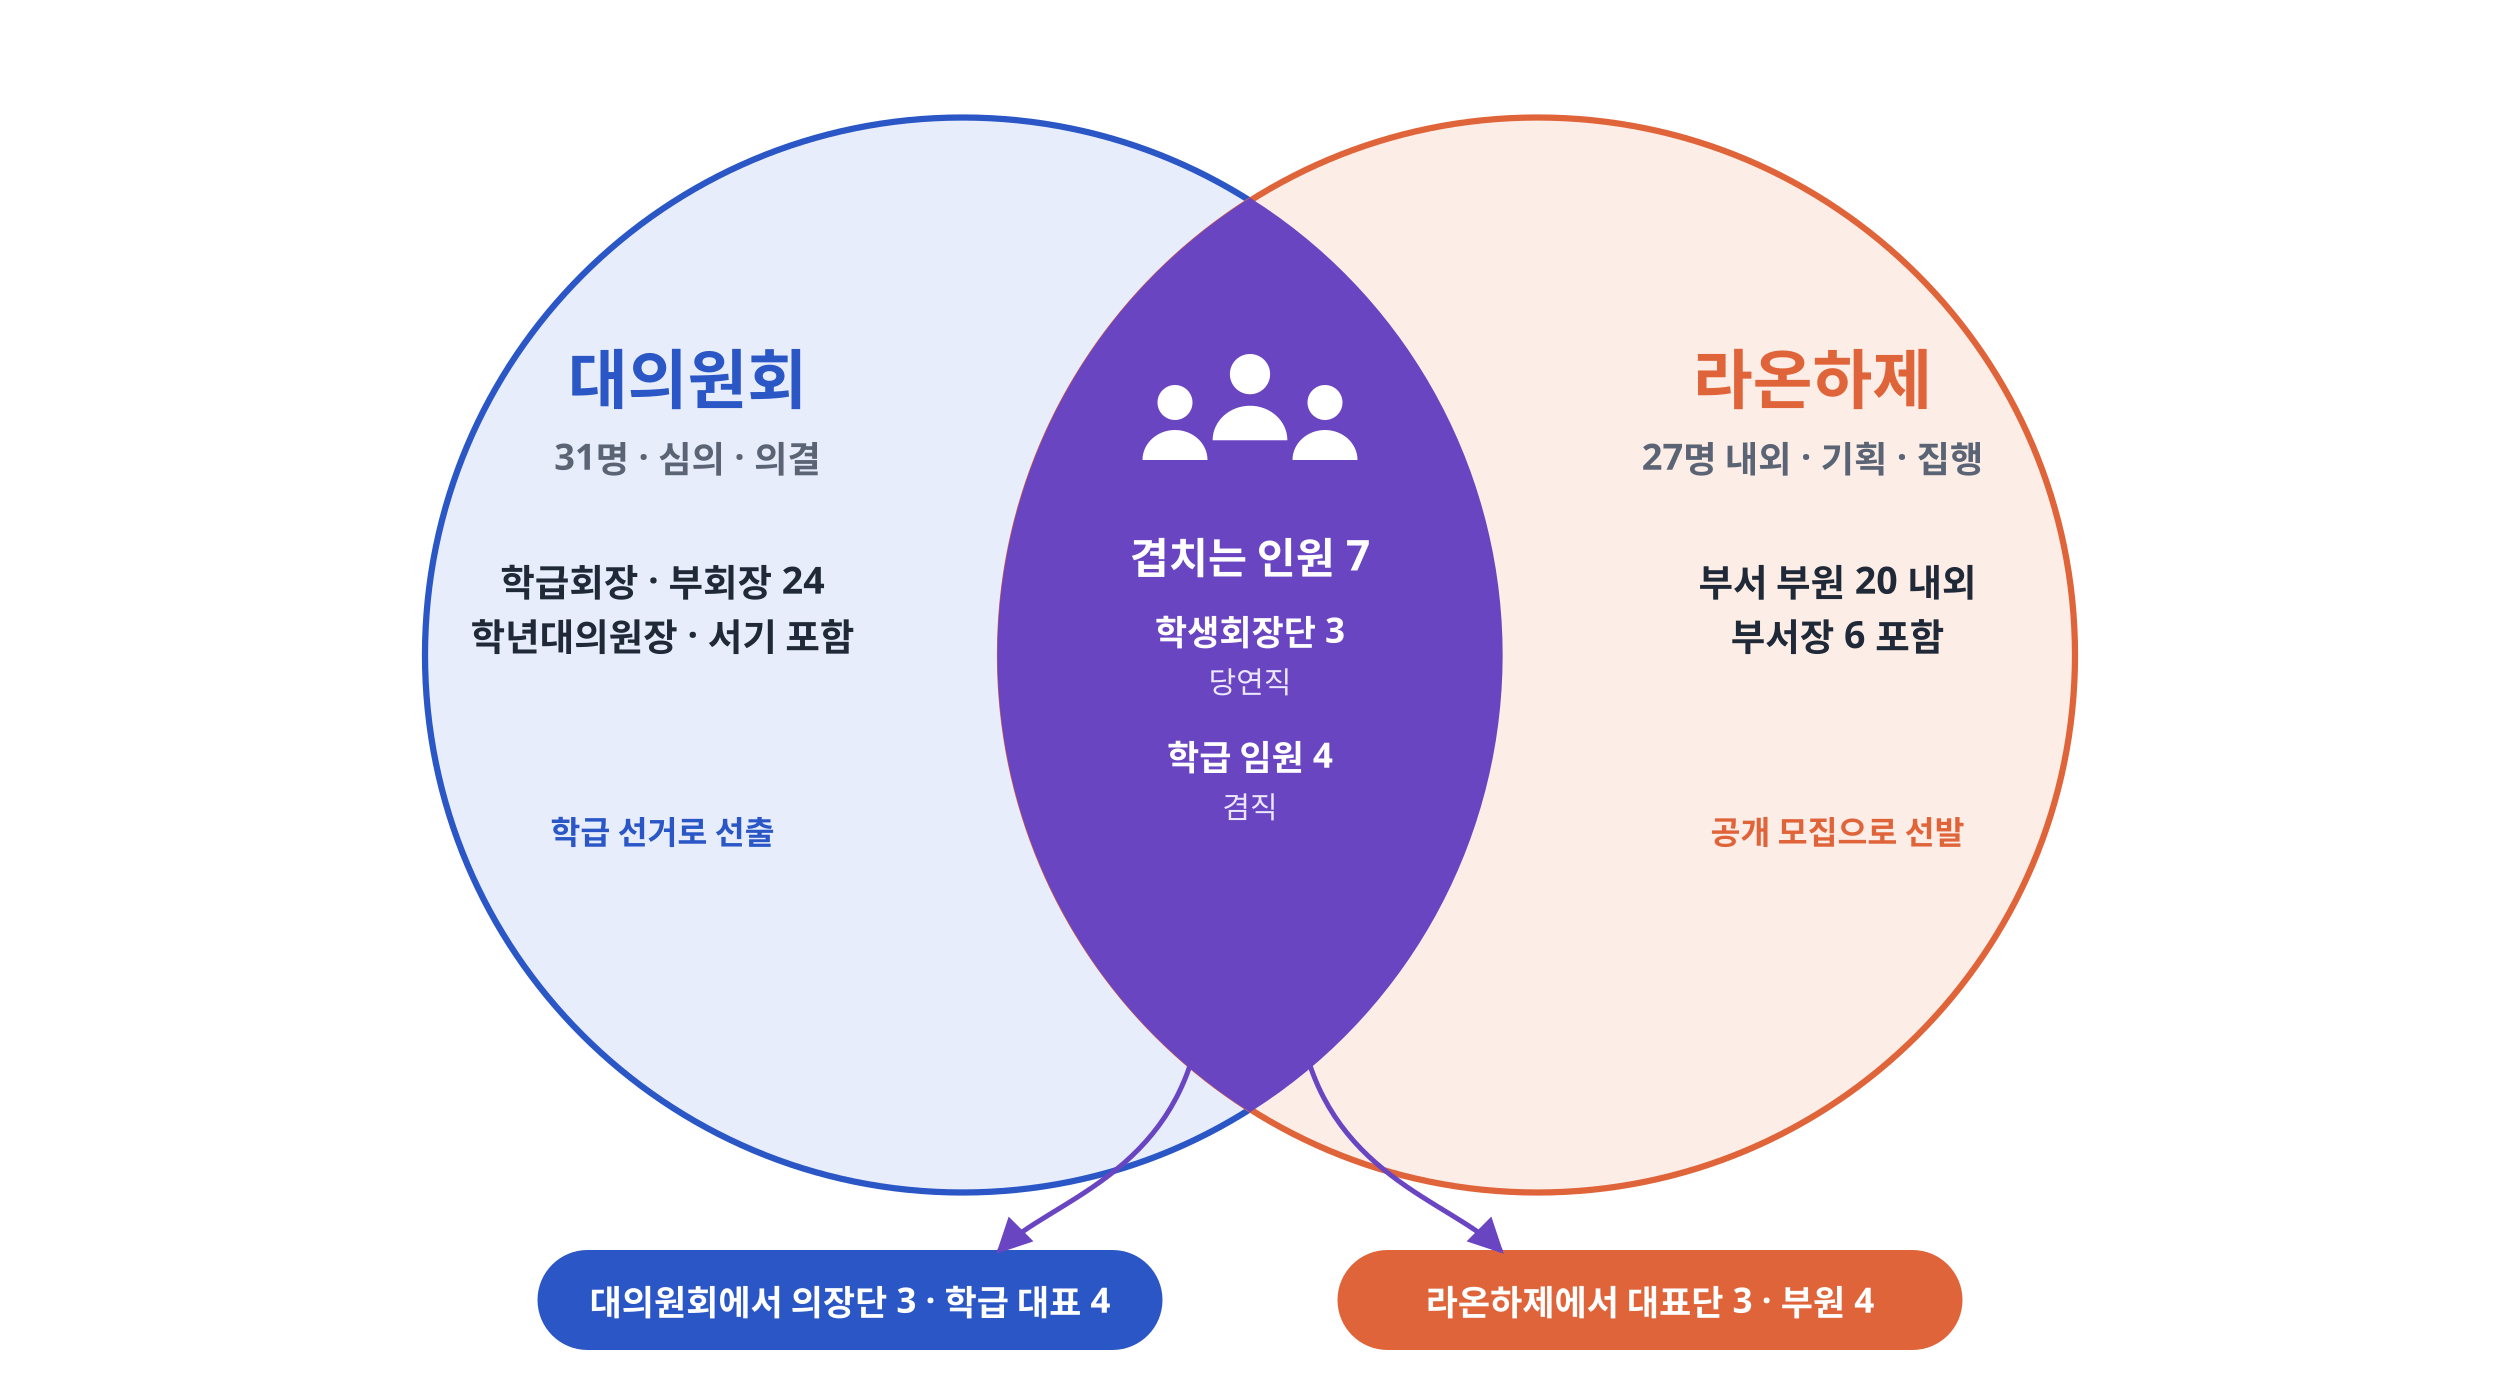
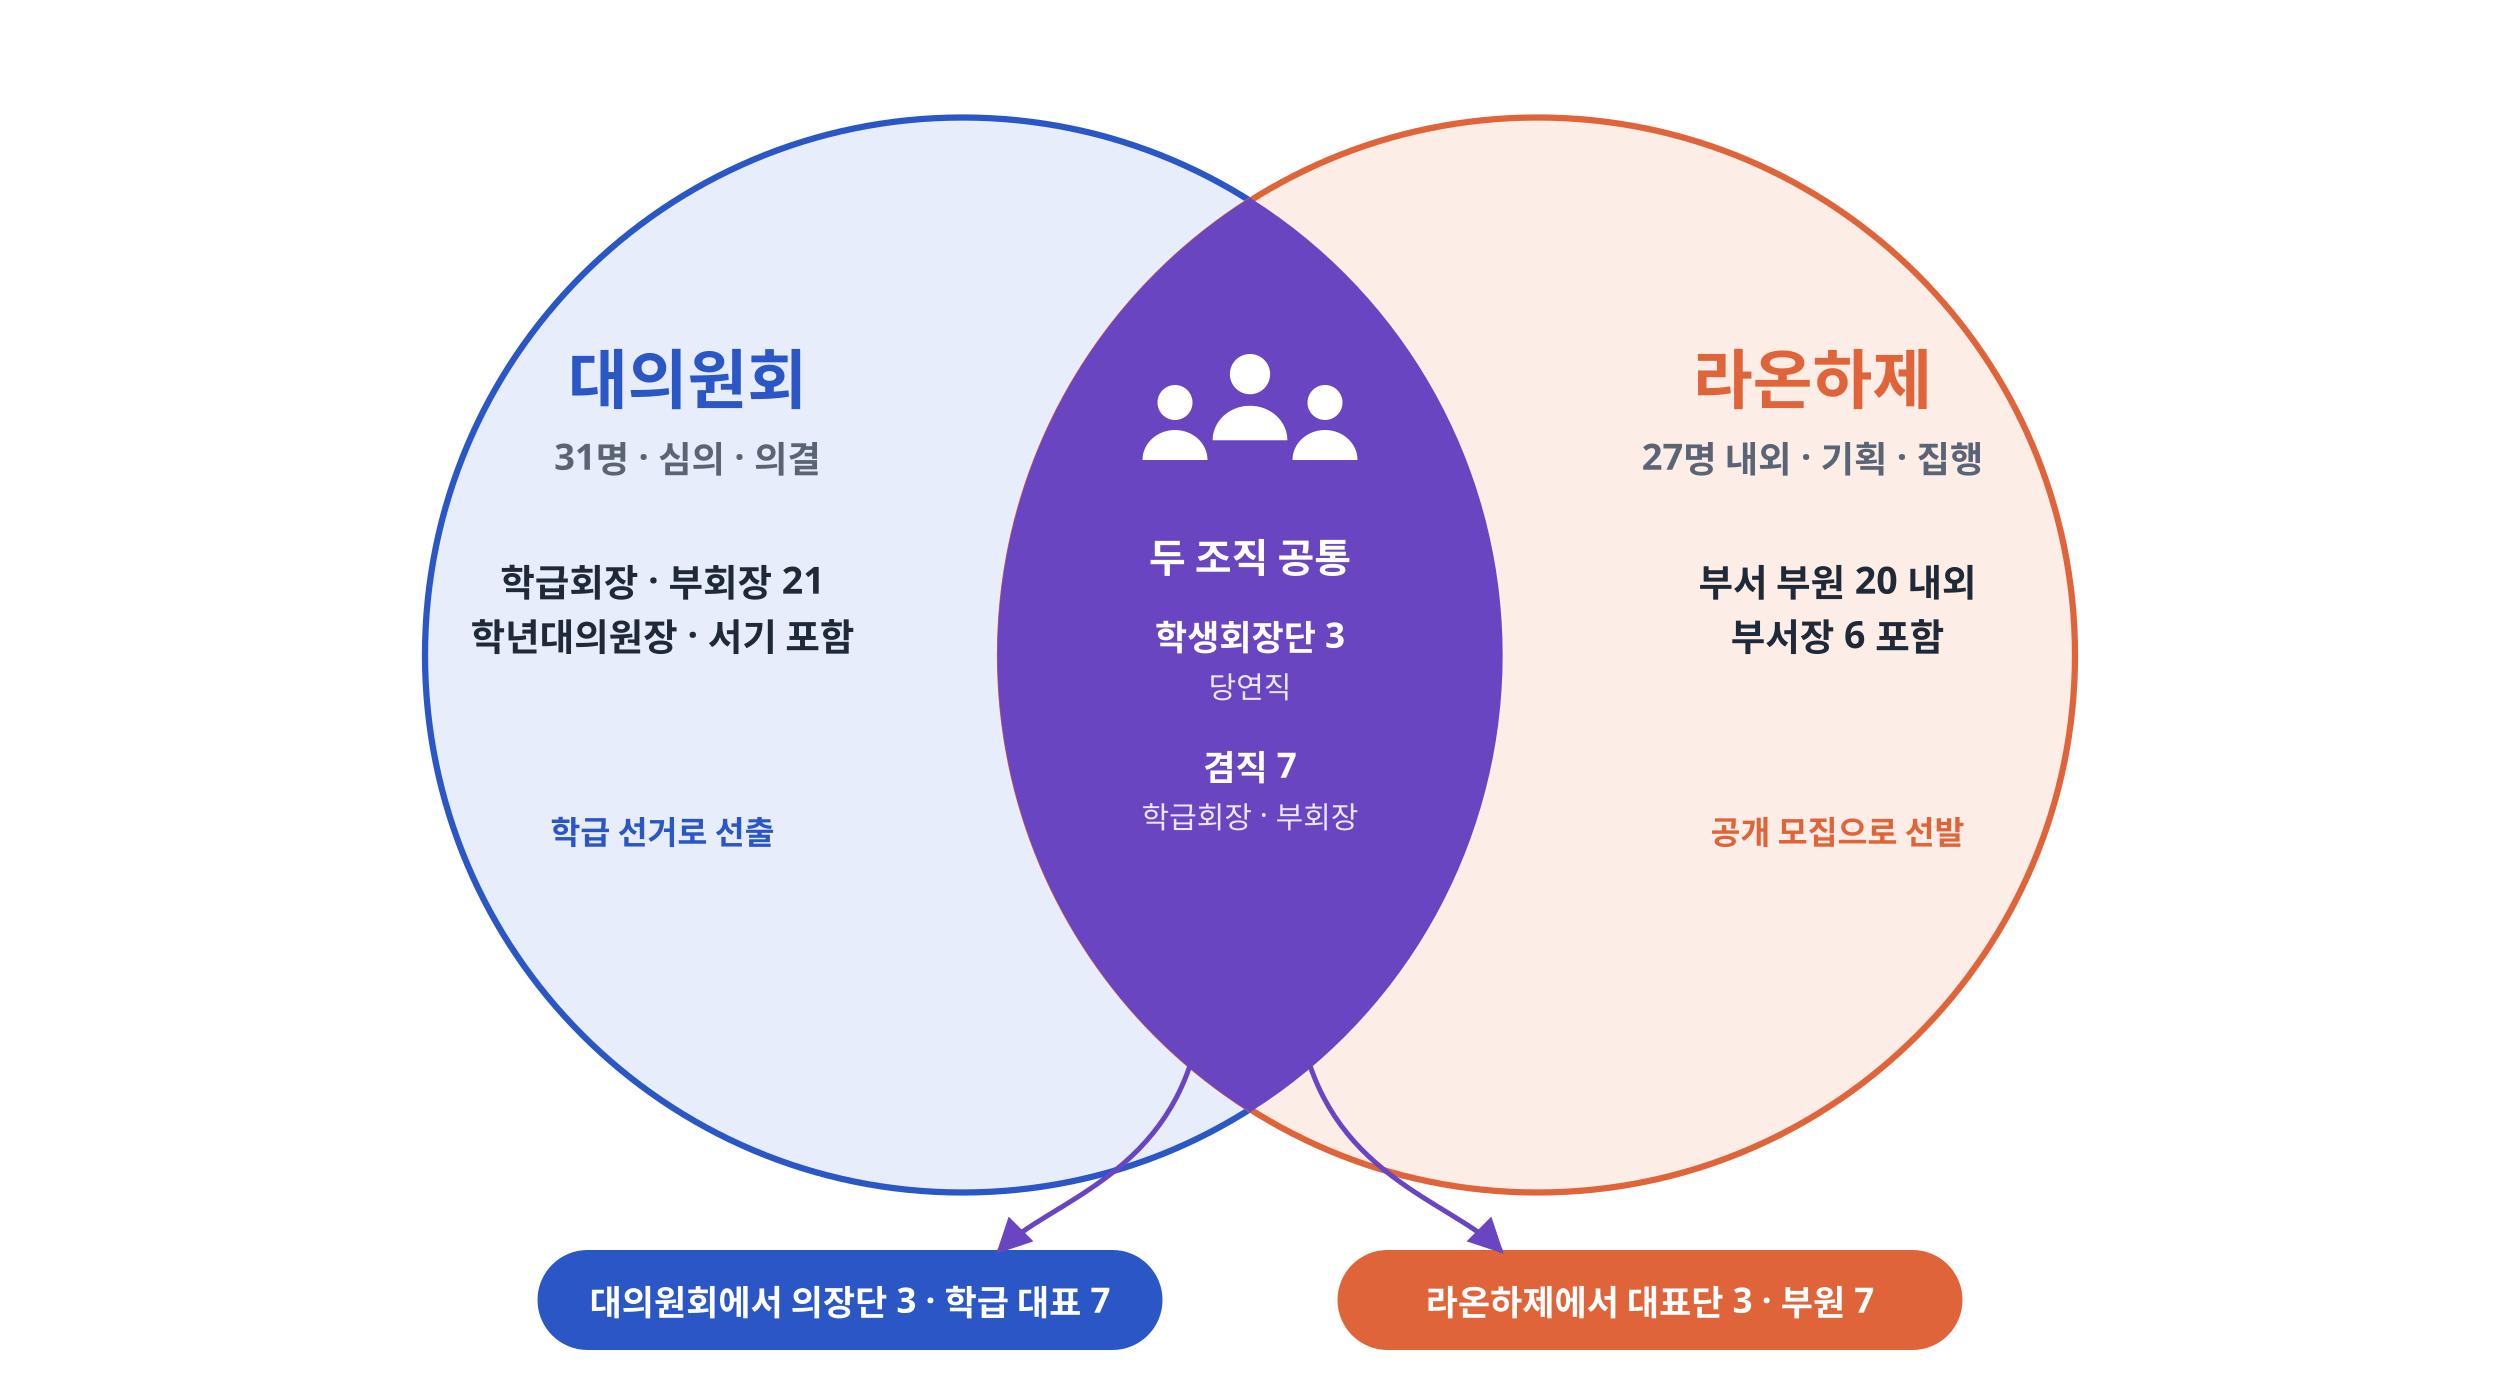
<svg xmlns="http://www.w3.org/2000/svg" viewBox="0 0 1000 560" width="1000" height="560" font-family="Pretendard, 'Pretendard Variable', 'Apple SD Gothic Neo', 'Malgun Gothic', sans-serif" role="img" aria-label="학생회장단의 이중 소속">
  <defs>
    <marker id="ah-muted" viewBox="0 0 10 10" refX="8.5" refY="5" markerWidth="7" markerHeight="7" orient="auto-start-reverse">
      <path d="M0,0 L10,5 L0,10 z" fill="#5B6474" />
    </marker>
    <marker id="ah-del" viewBox="0 0 10 10" refX="8.5" refY="5" markerWidth="7" markerHeight="7" orient="auto-start-reverse">
      <path d="M0,0 L10,5 L0,10 z" fill="#2A56C6" />
    </marker>
    <marker id="ah-raon" viewBox="0 0 10 10" refX="8.5" refY="5" markerWidth="7" markerHeight="7" orient="auto-start-reverse">
      <path d="M0,0 L10,5 L0,10 z" fill="#E0643A" />
    </marker>
    <marker id="ah-lead" viewBox="0 0 10 10" refX="8.5" refY="5" markerWidth="7" markerHeight="7" orient="auto-start-reverse">
      <path d="M0,0 L10,5 L0,10 z" fill="#6A45C2" />
    </marker>
    <marker id="ah-ink" viewBox="0 0 10 10" refX="8.5" refY="5" markerWidth="7" markerHeight="7" orient="auto-start-reverse">
      <path d="M0,0 L10,5 L0,10 z" fill="#15213B" />
    </marker>
    <marker id="ah-ok" viewBox="0 0 10 10" refX="8.5" refY="5" markerWidth="7" markerHeight="7" orient="auto-start-reverse">
      <path d="M0,0 L10,5 L0,10 z" fill="#14866D" />
    </marker>
    <marker id="ah-gold" viewBox="0 0 10 10" refX="8.5" refY="5" markerWidth="7" markerHeight="7" orient="auto-start-reverse">
      <path d="M0,0 L10,5 L0,10 z" fill="#C4A26A" />
    </marker>
  </defs>
  <rect width="1000" height="560" fill="#fff" />
  <circle cx="385" cy="262" r="215" fill="#E7EDFB" stroke="#2A56C6" stroke-width="2.5" />
  <circle cx="615" cy="262" r="215" fill="#FCEDE6" stroke="#E0643A" stroke-width="2.5" />
  <path d="M500,80.3 A215,215 0 0,1 500,443.7 A215,215 0 0,1 500,80.3 z" fill="#6A45C2" stroke="#6A45C2" stroke-width="2" />
  <text x="275" y="150" font-size="26" font-weight="800" fill="#2A56C6" text-anchor="middle" dominant-baseline="central">대의원회</text>
  <text x="275" y="182" font-size="14.5" font-weight="700" fill="#5B6474" text-anchor="middle" dominant-baseline="central">31명 · 심의 · 의결</text>
-   <text x="265" y="232.0" font-size="15" font-weight="600" fill="#1F2937" text-anchor="middle" dominant-baseline="central">학급회장 · 부회장 24</text>
+   <text x="265" y="232.0" font-size="15" font-weight="600" fill="#1F2937" text-anchor="middle" dominant-baseline="central">학급회장 · 부회장 21</text>
  <text x="265" y="253.75" font-size="15" font-weight="600" fill="#1F2937" text-anchor="middle" dominant-baseline="central">학년대의원장 · 서기 포함</text>
  <text x="265" y="275.5" font-size="15" font-weight="600" fill="#1F2937" text-anchor="middle" dominant-baseline="central" />
  <text x="265" y="332" font-size="13" font-weight="600" fill="#2A56C6" text-anchor="middle" dominant-baseline="central">학급 선거로 선출</text>
  <text x="725" y="150" font-size="26" font-weight="800" fill="#E0643A" text-anchor="middle" dominant-baseline="central">라온하제</text>
  <text x="725" y="182" font-size="14.5" font-weight="700" fill="#5B6474" text-anchor="middle" dominant-baseline="central">27명 내외 · 기획 · 집행</text>
  <text x="735" y="232.0" font-size="15" font-weight="600" fill="#1F2937" text-anchor="middle" dominant-baseline="central">부서 부원 20 내외</text>
  <text x="735" y="253.75" font-size="15" font-weight="600" fill="#1F2937" text-anchor="middle" dominant-baseline="central">부서장 6 포함</text>
  <text x="735" y="275.5" font-size="15" font-weight="600" fill="#1F2937" text-anchor="middle" dominant-baseline="central" />
  <text x="735" y="332" font-size="13" font-weight="600" fill="#E0643A" text-anchor="middle" dominant-baseline="central">공개 모집으로 선발</text>
  <circle cx="470" cy="161.0" r="7.0" fill="#fff" />
  <path d="M457.0,184.0 a13.0,12.0 0 0 1 26.0,0 z" fill="#fff" />
  <circle cx="500" cy="149.65" r="8.05" fill="#fff" />
  <path d="M485.05,176.1 a14.95,13.8 0 0 1 29.9,0 z" fill="#fff" />
  <circle cx="530" cy="161.0" r="7.0" fill="#fff" />
  <path d="M517.0,184.0 a13.0,12.0 0 0 1 26.0,0 z" fill="#fff" />
-   <text x="500" y="222" font-size="17" font-weight="800" fill="#fff" text-anchor="middle" dominant-baseline="central">겹치는 인원 7</text>
-   <text x="500" y="252" font-size="14" font-weight="700" fill="#fff" text-anchor="middle" dominant-baseline="central">학생회장단 3</text>
-   <text x="500" y="272" font-size="12" font-weight="500" fill="#EDE6FF" text-anchor="middle" dominant-baseline="central">당연직</text>
-   <text x="500" y="302" font-size="14" font-weight="700" fill="#fff" text-anchor="middle" dominant-baseline="central">학급 임원 4</text>
-   <text x="500" y="322" font-size="12" font-weight="500" fill="#EDE6FF" text-anchor="middle" dominant-baseline="central">겸직</text>
+   <text x="500" y="222" font-size="16" font-weight="800" fill="#fff" text-anchor="middle" dominant-baseline="central">두 조직 공통</text>
+   <text x="500" y="254" font-size="14" font-weight="700" fill="#fff" text-anchor="middle" dominant-baseline="central">학생회장단 3</text>
+   <text x="500" y="274" font-size="12" font-weight="500" fill="#EDE6FF" text-anchor="middle" dominant-baseline="central">당연직</text>
+   <text x="500" y="306" font-size="14" font-weight="700" fill="#fff" text-anchor="middle" dominant-baseline="central">겸직 7</text>
+   <text x="500" y="326" font-size="12" font-weight="500" fill="#EDE6FF" text-anchor="middle" dominant-baseline="central">학급회장 · 부회장</text>
  <rect x="215.0" y="500.0" width="250" height="40" rx="20.0" fill="#2A56C6" stroke="none" stroke-width="1.5" />
-   <text x="340" y="520" font-size="14" font-weight="700" fill="#fff" text-anchor="middle" dominant-baseline="central">대의원회에서  의장단 3 · 학급 대표 4</text>
+   <text x="340" y="520" font-size="14" font-weight="700" fill="#fff" text-anchor="middle" dominant-baseline="central">대의원회에서  의장단 3 · 학급 대표 7</text>
  <rect x="535.0" y="500.0" width="250" height="40" rx="20.0" fill="#E0643A" stroke="none" stroke-width="1.5" />
-   <text x="660" y="520" font-size="14" font-weight="700" fill="#fff" text-anchor="middle" dominant-baseline="central">라온하제에서  대표단 3 · 부원 4</text>
+   <text x="660" y="520" font-size="14" font-weight="700" fill="#fff" text-anchor="middle" dominant-baseline="central">라온하제에서  대표단 3 · 부원 7</text>
  <path d="M480,410 C470,470 420,480 400,500" stroke="#6A45C2" stroke-width="2" fill="none" stroke-linecap="round" stroke-linejoin="round" marker-end="url(#ah-lead)" />
  <path d="M520,410 C530,470 580,480 600,500" stroke="#6A45C2" stroke-width="2" fill="none" stroke-linecap="round" stroke-linejoin="round" marker-end="url(#ah-lead)" />
</svg>
